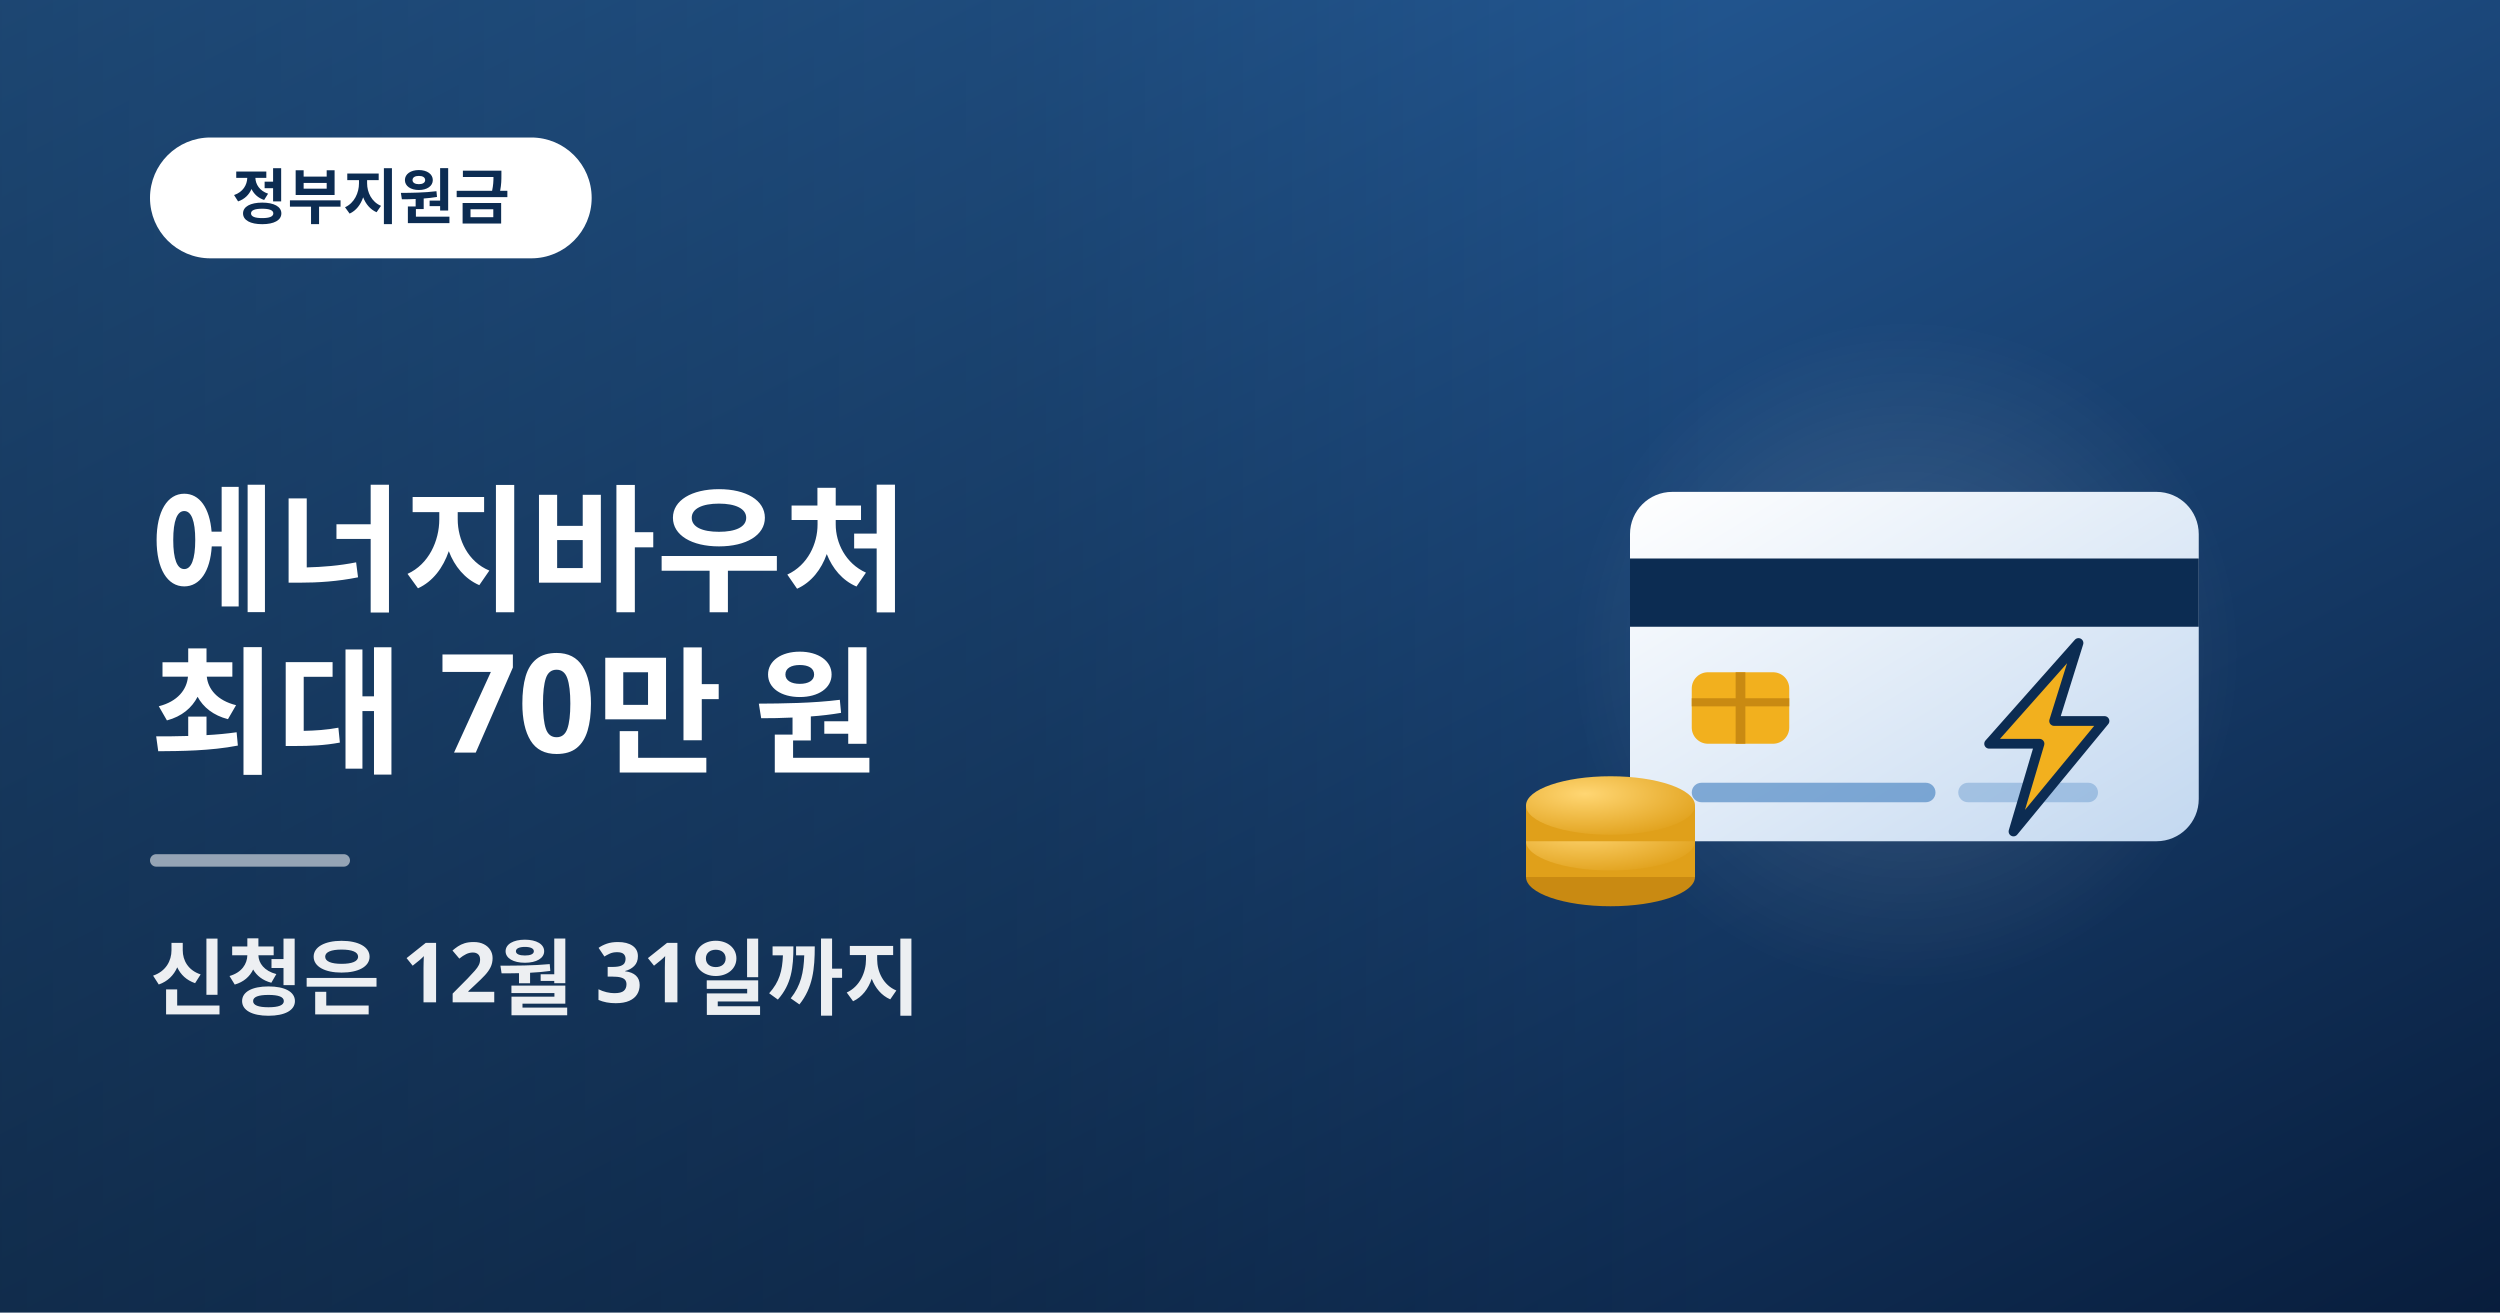
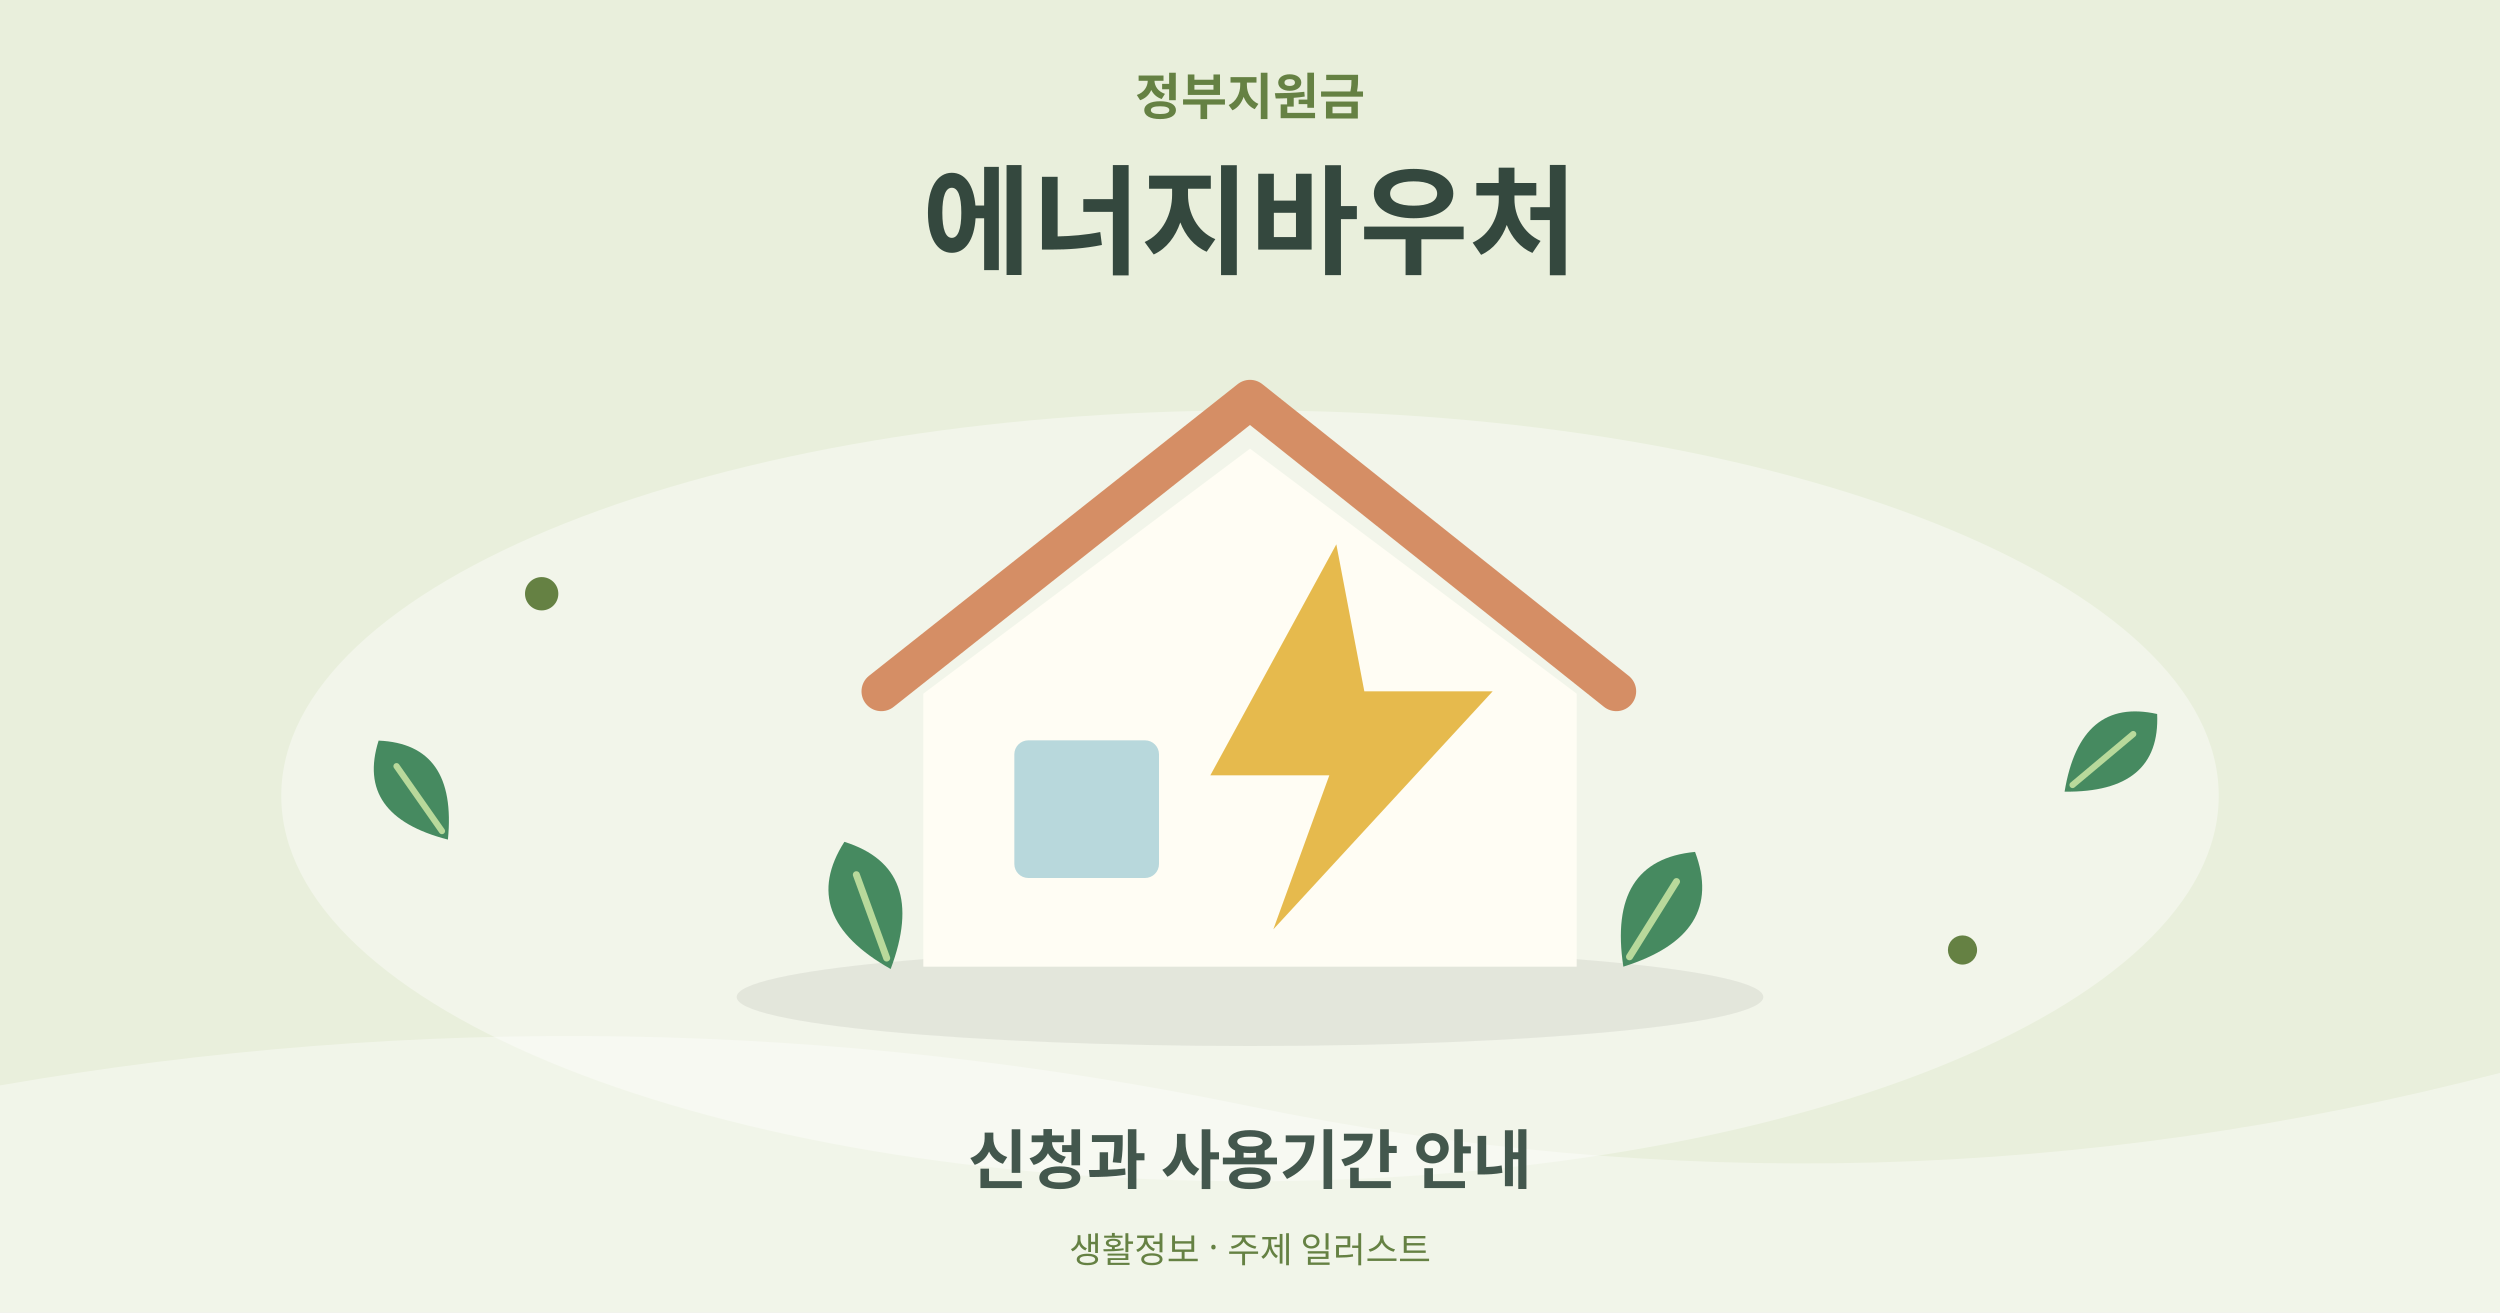
- <svg xmlns="http://www.w3.org/2000/svg" viewBox="0 0 1200 630" width="1200" height="630">
-   <defs>
-     <linearGradient id="bg" x1="0" y1="0" x2="1" y2="1">
-       <stop offset="0" stop-color="#2E71B8" />
-       <stop offset="1" stop-color="#081D3C" />
-     </linearGradient>
-     <linearGradient id="scrim" x1="0" y1="0" x2="1" y2="0">
-       <stop offset="0" stop-color="#000000" stop-opacity="0.38" />
-       <stop offset="0.6" stop-color="#000000" stop-opacity="0.22" />
-       <stop offset="1" stop-color="#000000" stop-opacity="0" />
-     </linearGradient>
-     <radialGradient id="glow" cx="0.5" cy="0.5" r="0.5">
-       <stop offset="0" stop-color="#ffffff" stop-opacity="0.16" />
-       <stop offset="1" stop-color="#ffffff" stop-opacity="0" />
-     </radialGradient>
-     <linearGradient id="card" x1="0" y1="0" x2="1" y2="1">
-       <stop offset="0" stop-color="#FFFFFF" />
-       <stop offset="1" stop-color="#C3D8F0" />
-     </linearGradient>
-     <radialGradient id="coin" cx="0.35" cy="0.3" r="0.8">
-       <stop offset="0" stop-color="#FFD673" />
-       <stop offset="1" stop-color="#E0A01A" />
-     </radialGradient>
-   </defs>
-   <rect width="1200" height="630" fill="url(#bg)" />
-   <rect width="820" height="630" fill="url(#scrim)" />
-   <g transform="translate(915,318) scale(0.78) translate(-600,-330)">
-     <circle cx="600" cy="325" r="205" fill="url(#glow)" />
-     <rect x="430" y="225" width="350" height="215" rx="26" fill="url(#card)" />
-     <rect x="430" y="266" width="350" height="42" fill="#0C2C52" />
-     <rect x="468" y="336" width="60" height="44" rx="10" fill="#F2B01E" />
-     <rect x="468" y="352" width="60" height="5" fill="#C98A12" />
-     <rect x="495" y="336" width="6" height="44" fill="#C98A12" />
-     <rect x="468" y="404" width="150" height="12" rx="6" fill="#2E71B8" opacity="0.55" />
-     <rect x="632" y="404" width="86" height="12" rx="6" fill="#2E71B8" opacity="0.3" />
-     <path d="M 706 318 L 651 380 L 682 380 L 666 434 L 722 366 L 691 366 Z" fill="#F2B01E" stroke="#0C2C52" stroke-width="6" stroke-linejoin="round" />
-     <ellipse cx="418" cy="462" rx="52" ry="18" fill="#C98A12" />
-     <rect x="366" y="440" width="104" height="22" fill="#E0A01A" />
-     <ellipse cx="418" cy="440" rx="52" ry="18" fill="url(#coin)" />
-     <rect x="366" y="418" width="104" height="22" fill="#E0A01A" />
-     <ellipse cx="418" cy="418" rx="52" ry="18" fill="url(#coin)" />
+ <svg xmlns="http://www.w3.org/2000/svg" width="1200" height="630" viewBox="0 0 1200 630" role="img" aria-labelledby="title desc">
+   <g font-family="'Malgun Gothic','Apple SD Gothic Neo',sans-serif">
+     <rect x="0" y="0" width="1200" height="630" rx="0" fill="#E9EFDC" />
+     <ellipse cx="600" cy="382" rx="465" ry="185" fill="#FFFFFF65" />
+     <path d="M0 521 Q300 469 600 531 T1200 515 V630 H0 Z" fill="#FFFFFF60" stroke="none" stroke-width="1" stroke-linecap="round" stroke-linejoin="round" />
+     <text x="600" y="55" text-anchor="middle" fill="#658143" font-size="24" font-weight="700">정부지원금</text>
+     <text x="600" y="127" text-anchor="middle" fill="#34483E" font-size="57" font-weight="700">에너지바우처</text>
+     <g transform="translate(600 352) scale(1.12)">
+       <ellipse cx="0" cy="113" rx="220" ry="21" fill="#00000010" />
+       <path d="M-140 -17 L0 -122 L140 -17 V100 H-140 Z" fill="#FFFDF4" stroke="none" stroke-width="1" stroke-linecap="round" stroke-linejoin="round" />
+       <path d="M-158 -18 L0 -143 L157 -18" fill="none" stroke="#D58E65" stroke-width="17" stroke-linecap="round" stroke-linejoin="round" />
+       <rect x="-101" y="3" width="62" height="59" rx="6" fill="#B8D8DC" />
+       <path d="M37 -81 L-17 18 H34 L10 84 L104 -18 H49 Z" fill="#E6BA4D" stroke="none" stroke-width="1" stroke-linecap="round" stroke-linejoin="round" />
+       <g transform="translate(-154 101) rotate(-20)">
+         <path d="M0 0 Q-30 -35 0 -58 Q30 -35 0 0" fill="#468A60" stroke="none" stroke-width="1" stroke-linecap="round" stroke-linejoin="round" />
+         <path d="M0 -5 L0 -43" fill="none" stroke="#B8D99B" stroke-width="3" stroke-linecap="round" stroke-linejoin="round" />
+       </g>
+       <g transform="translate(160 100) rotate(32)">
+         <path d="M0 0 Q-30 -35 0 -58 Q30 -35 0 0" fill="#468A60" stroke="none" stroke-width="1" stroke-linecap="round" stroke-linejoin="round" />
+         <path d="M0 -5 L0 -43" fill="none" stroke="#B8D99B" stroke-width="3" stroke-linecap="round" stroke-linejoin="round" />
+       </g>
+     </g>
+     <g transform="translate(215 403) rotate(-35)">
+       <path d="M0 0 Q-30 -35 0 -58 Q30 -35 0 0" fill="#468A60" stroke="none" stroke-width="1" stroke-linecap="round" stroke-linejoin="round" />
+       <path d="M0 -5 L0 -43" fill="none" stroke="#B8D99B" stroke-width="3" stroke-linecap="round" stroke-linejoin="round" />
+     </g>
+     <g transform="translate(991 380) rotate(50)">
+       <path d="M0 0 Q-30 -35 0 -58 Q30 -35 0 0" fill="#468A60" stroke="none" stroke-width="1" stroke-linecap="round" stroke-linejoin="round" />
+       <path d="M0 -5 L0 -43" fill="none" stroke="#B8D99B" stroke-width="3" stroke-linecap="round" stroke-linejoin="round" />
+     </g>
+     <ellipse cx="260" cy="285" rx="8" ry="8" fill="#658143" />
+     <ellipse cx="942" cy="456" rx="7" ry="7" fill="#658143" />
+     <text x="600" y="568" text-anchor="middle" fill="#43574D" font-size="31" font-weight="600">신청과 사용기간 안내</text>
+     <text x="600" y="606" text-anchor="middle" fill="#658143" font-size="17" font-weight="400">생활정보 · 주제 일러스트</text>
  </g>
-   <rect x="72" y="66" width="212" height="58" rx="29" fill="#ffffff" />
-   <text x="178" y="105" text-anchor="middle" font-size="29" font-weight="700" fill="#0C2C52" font-family="'Apple SD Gothic Neo','Malgun Gothic',sans-serif">정부지원금</text>
-   <text x="72" y="288" font-size="66" font-weight="800" fill="#ffffff" font-family="'Apple SD Gothic Neo','Malgun Gothic',sans-serif">에너지바우처</text>
-   <text x="72" y="366" font-size="66" font-weight="800" fill="#ffffff" font-family="'Apple SD Gothic Neo','Malgun Gothic',sans-serif">최대 70만 원</text>
-   <rect x="72" y="410" width="96" height="6" rx="3" fill="#ffffff" opacity="0.55" />
-   <text x="72" y="484" font-size="40" font-weight="600" fill="#ffffff" opacity="0.92" font-family="'Apple SD Gothic Neo','Malgun Gothic',sans-serif">신청은 12월 31일까지</text>
</svg>
